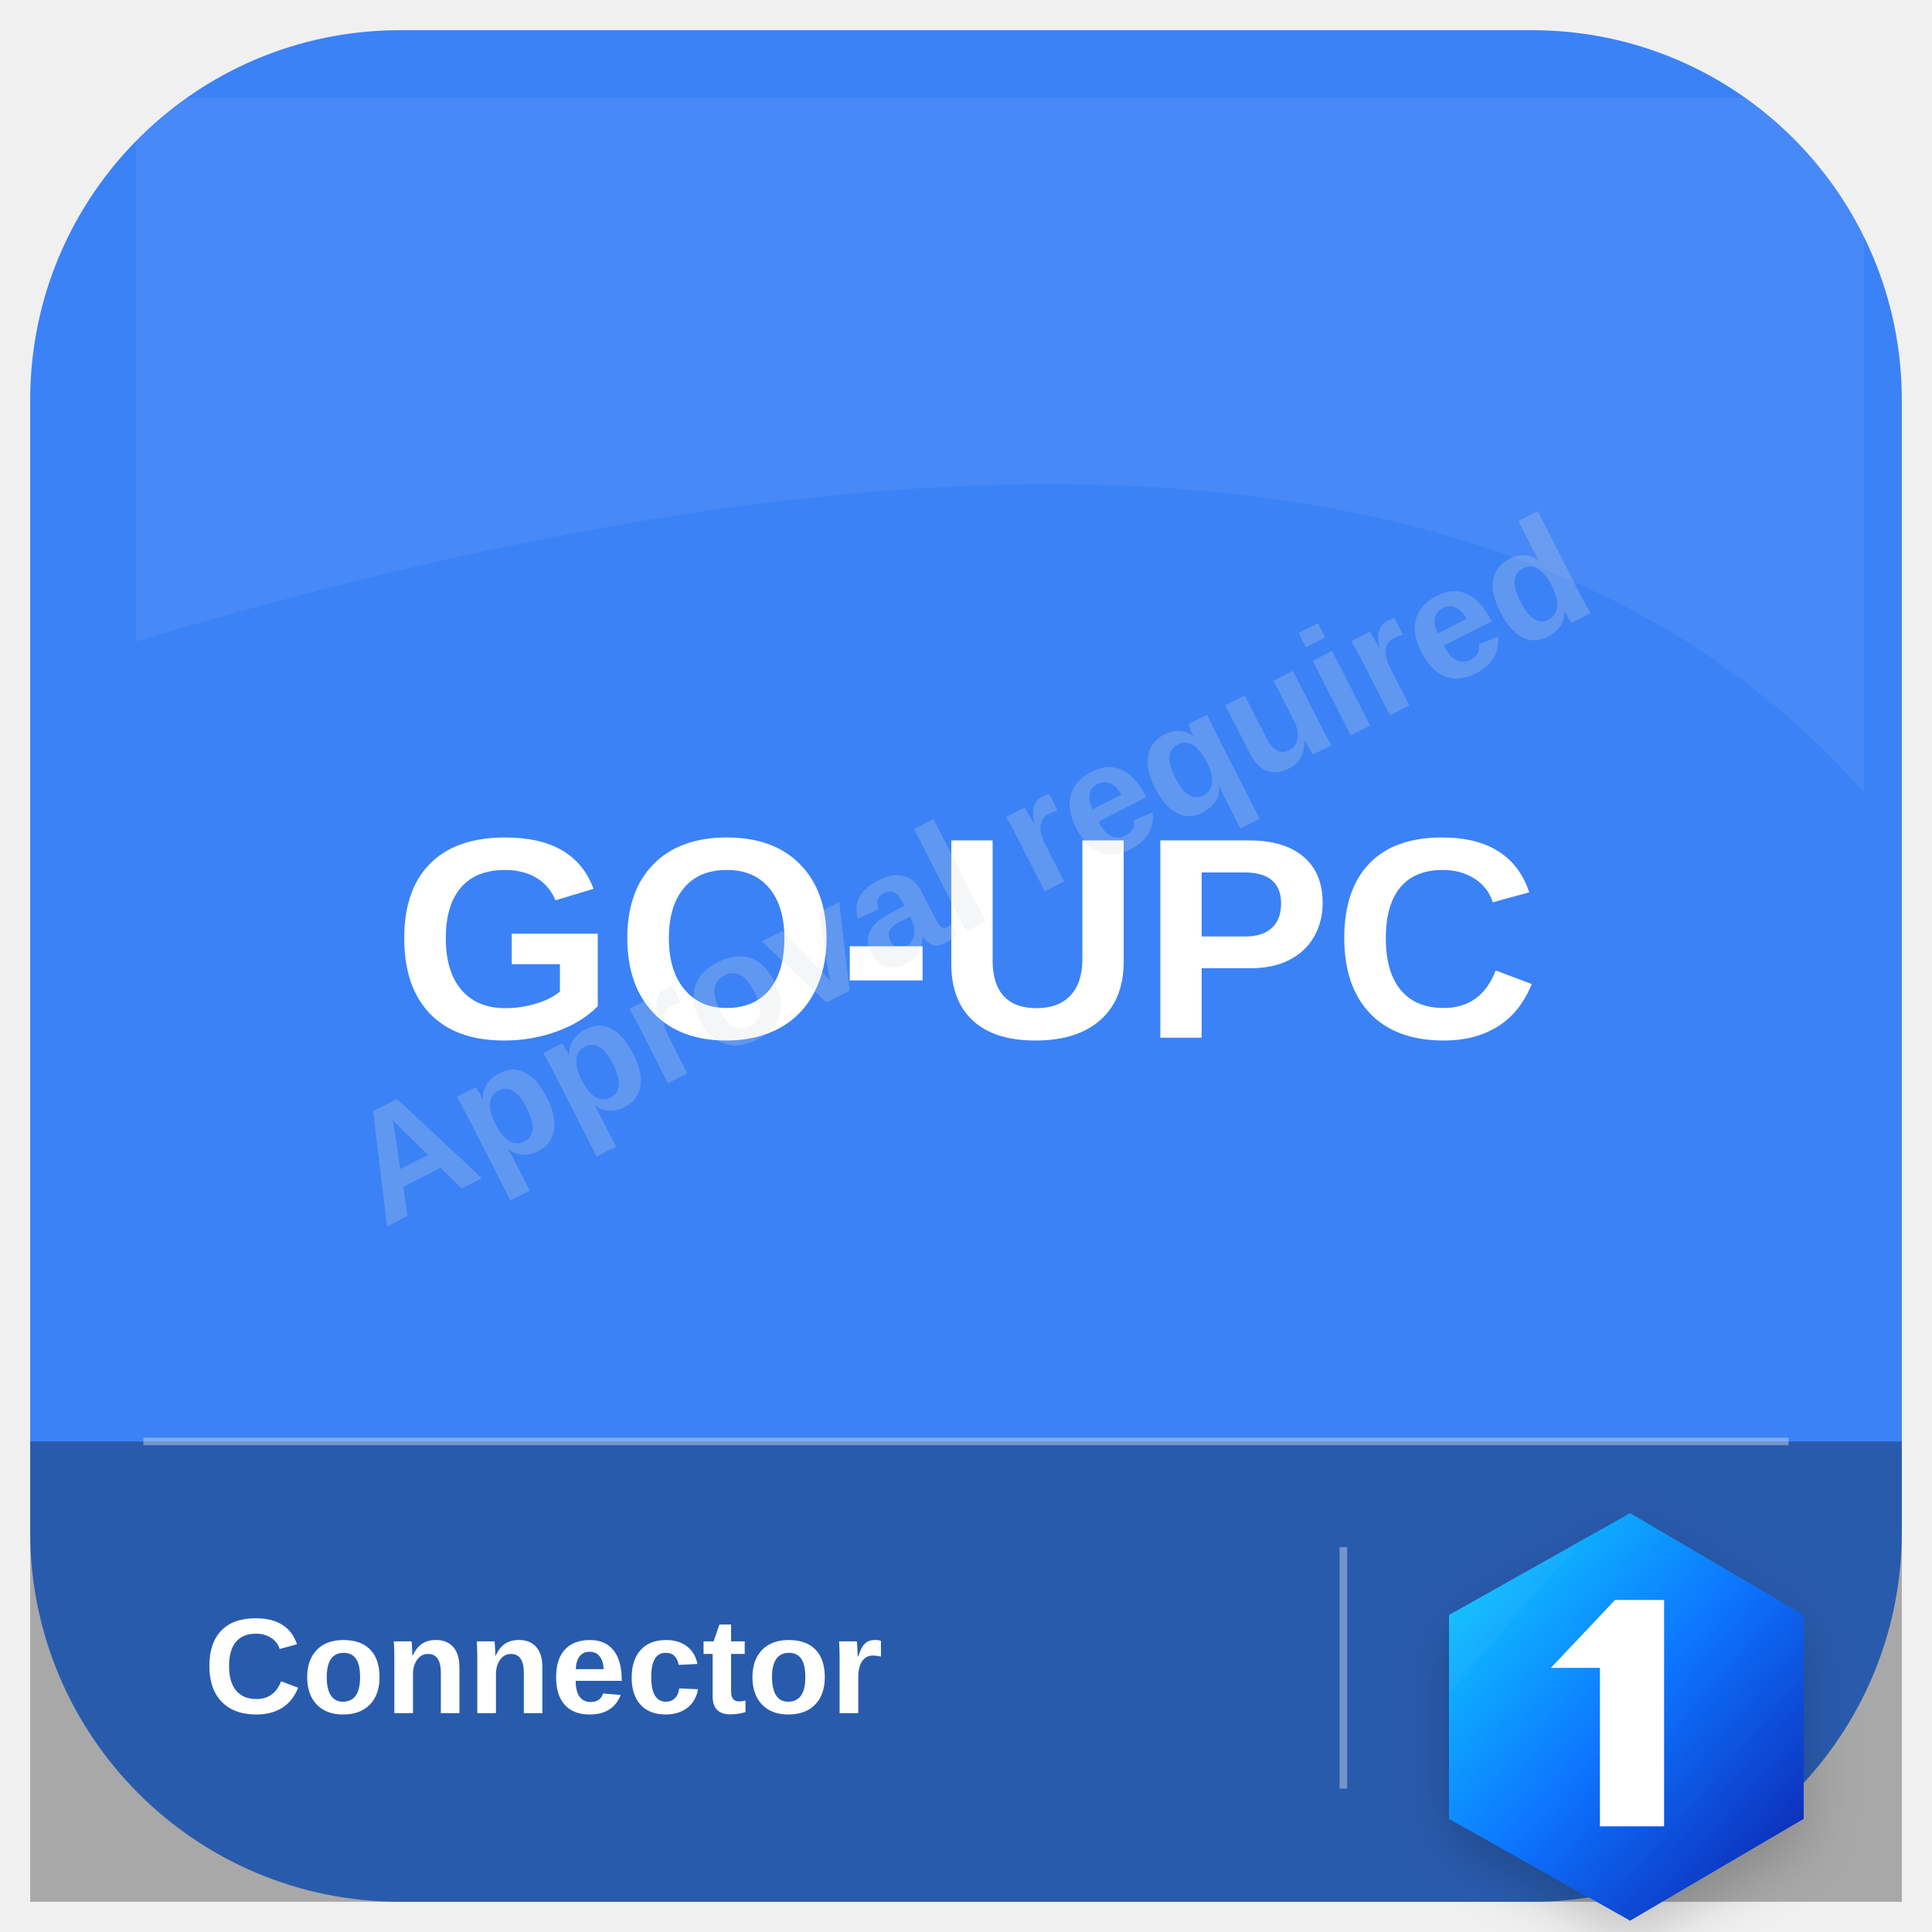
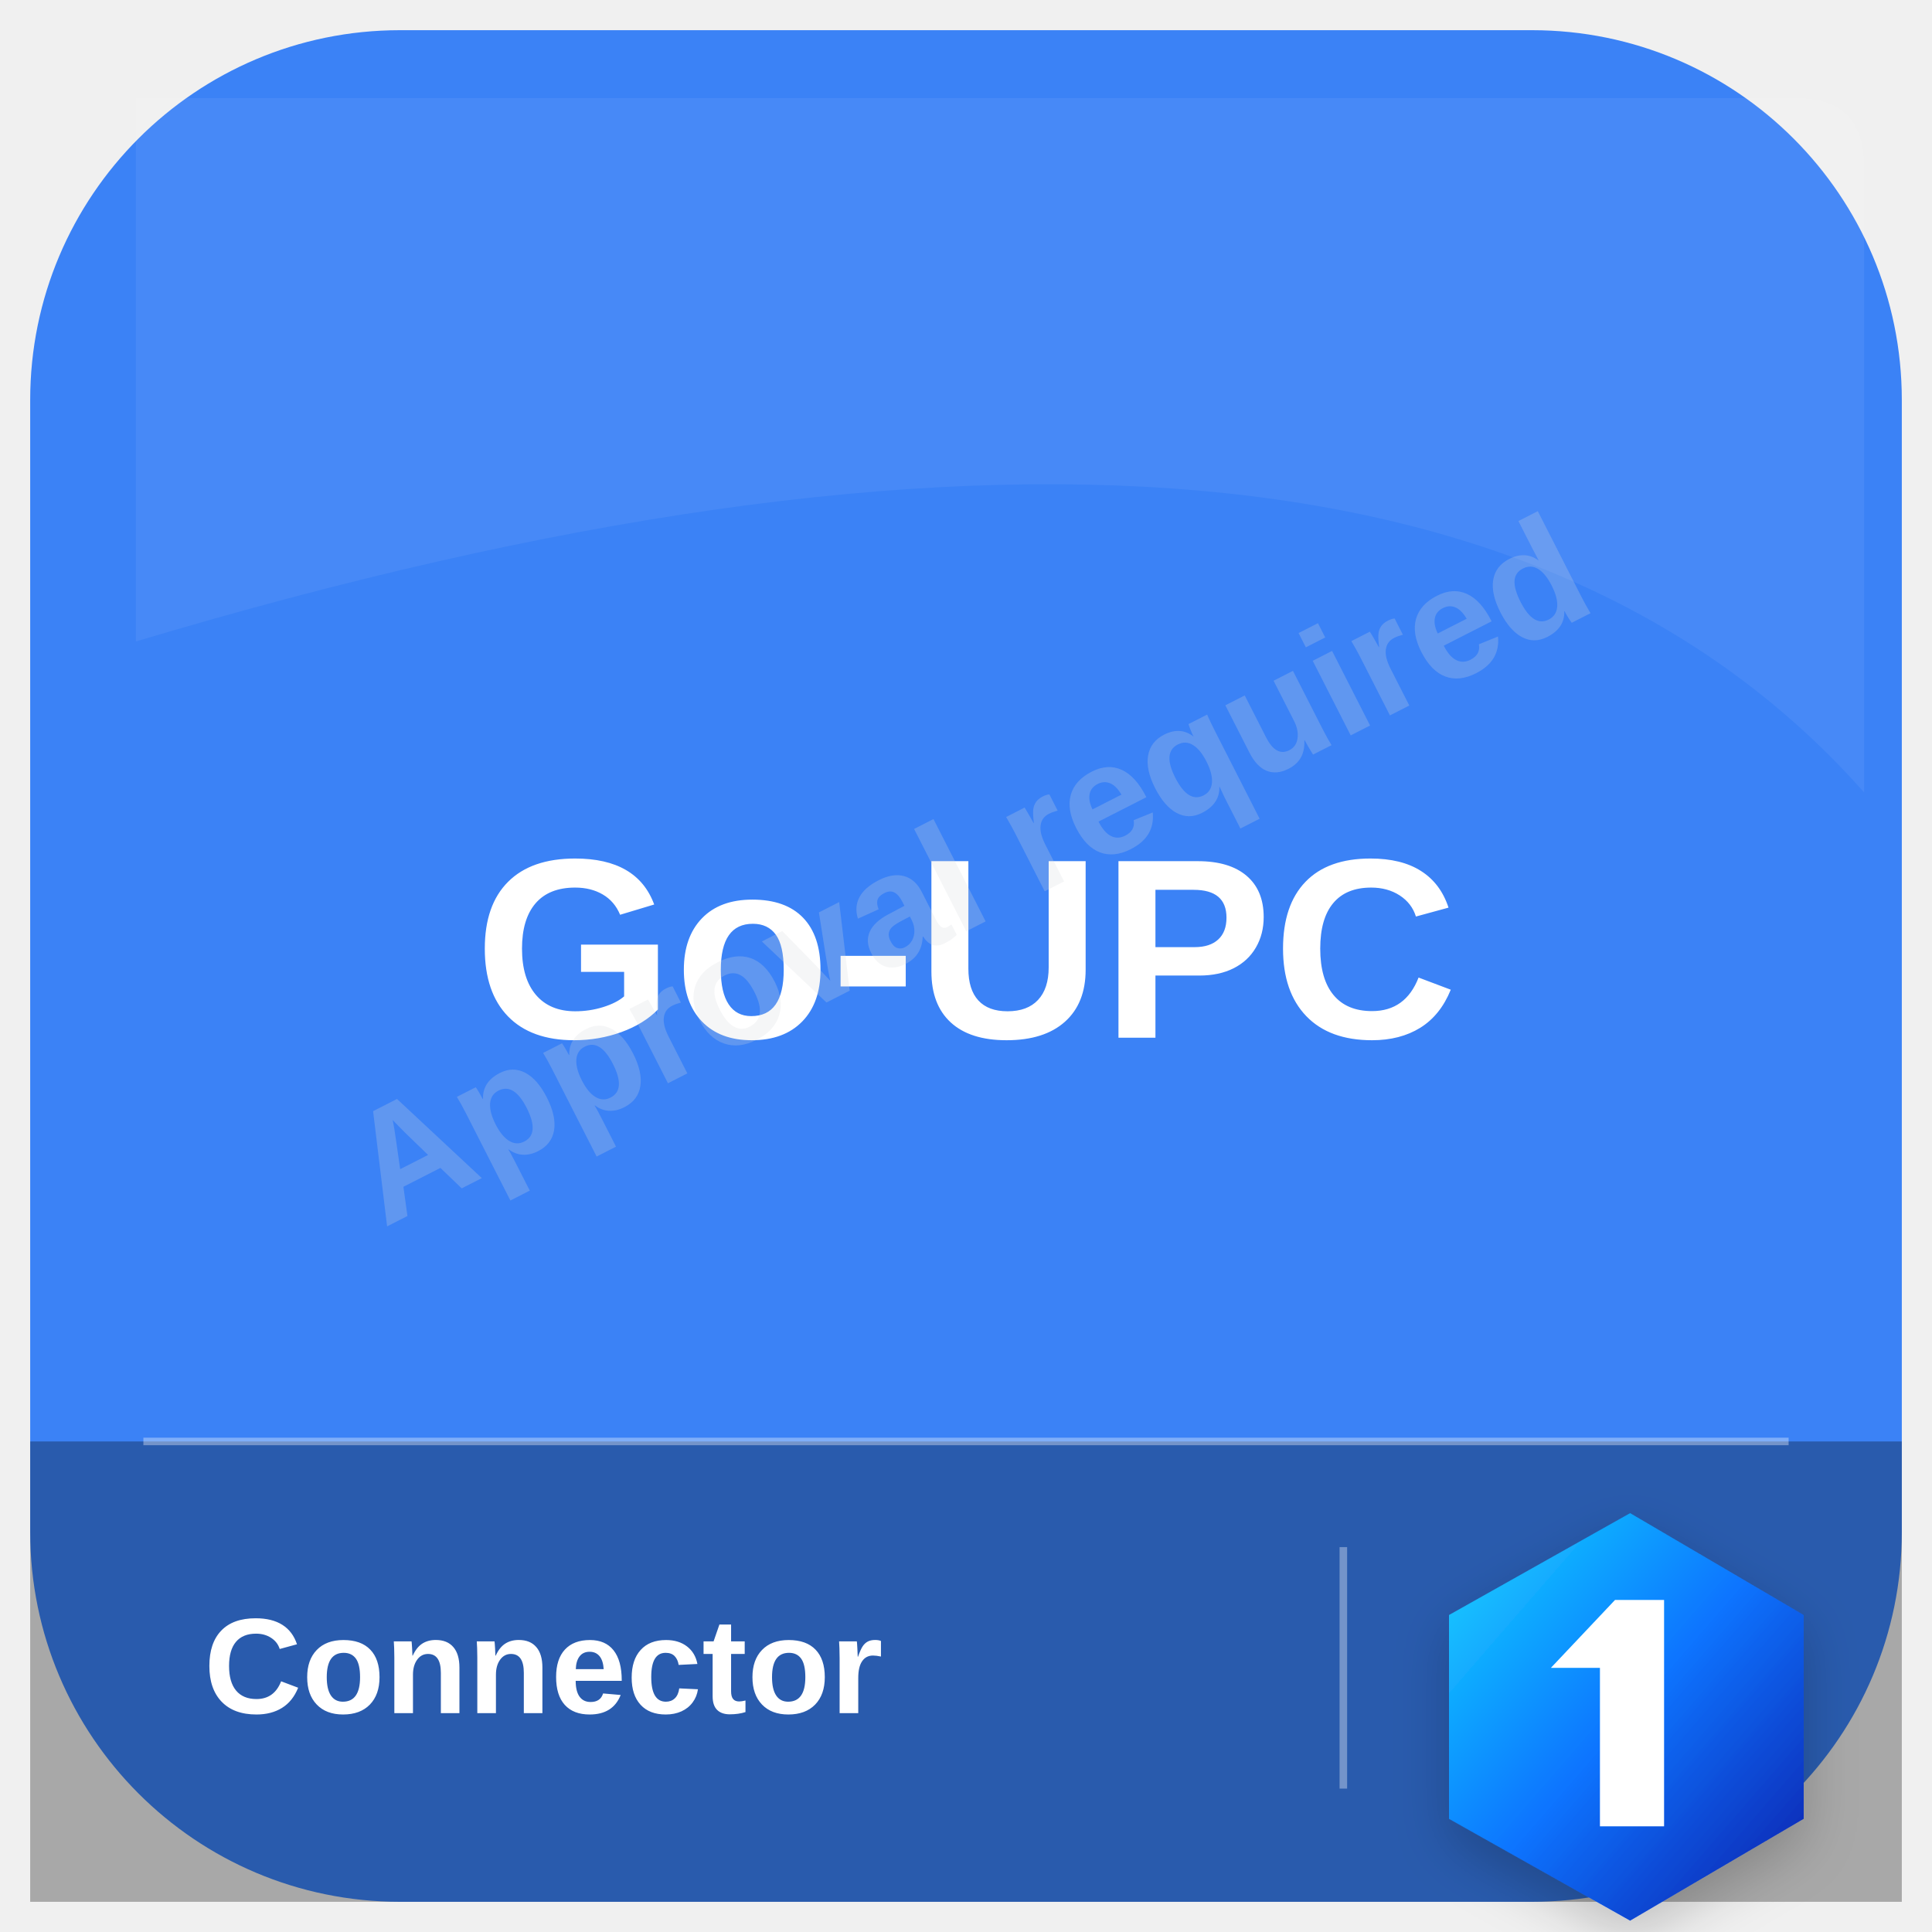
- <svg xmlns="http://www.w3.org/2000/svg" viewBox="0 0 512 512" role="img" aria-label="GO-UPC connector">
+ <svg xmlns="http://www.w3.org/2000/svg" viewBox="0 0 512 512" role="img" aria-label="Go-UPC connector">
  <defs>
    <linearGradient id="one" x1="0" y1="0" x2="1" y2="1">
      <stop stop-color="#19d8ff" />
      <stop offset=".5" stop-color="#0874ff" />
      <stop offset="1" stop-color="#071ca8" />
    </linearGradient>
    <filter id="s" x="-30%" y="-30%" width="160%" height="160%">
      <feDropShadow dx="0" dy="5" stdDeviation="7" flood-opacity=".20" />
    </filter>
  </defs>
  <rect x="8" y="8" width="496" height="496" rx="98" fill="#3B82F6" />
  <path d="M36 26 H476 Q494 26 494 44 V210 Q370 70 36 170Z" fill="#fff" opacity=".06" />
-   <text x="256" y="275" text-anchor="middle" font-family="Arial,sans-serif" font-size="76" font-weight="800" fill="#FFFFFF">GO-UPC</text>
+   <text x="256" y="275" text-anchor="middle" font-family="Arial,sans-serif" font-size="68" font-weight="800" fill="#FFFFFF">Go-UPC</text>
  <g transform="rotate(-27 256 230)" opacity=".24">
    <text x="256" y="245" text-anchor="middle" font-family="Arial,sans-serif" font-size="42" font-weight="700" fill="#D6D9DE">Approval required</text>
  </g>
-   <rect x="8" y="382" width="496" height="122" fill="#000000" opacity="0.30" />
+   <rect x="8" y="382" width="496" height="122" fill="#000000" opacity=".30" />
  <line x1="38" y1="382" x2="474" y2="382" stroke="#FFFFFF" opacity=".35" stroke-width="2" />
  <text x="54" y="454" font-family="Arial,sans-serif" font-size="36" font-weight="700" fill="#FFFFFF">Connector</text>
  <line x1="356" y1="410" x2="356" y2="474" stroke="#FFFFFF" opacity=".35" stroke-width="2" />
  <g transform="translate(384 401)" filter="url(#s)">
    <path d="M48 0 94 27v54L48 108 0 81V27Z" fill="url(#one)" />
    <path d="M44 23 27 41h13v42h17V23Z" fill="#fff" />
  </g>
</svg>
